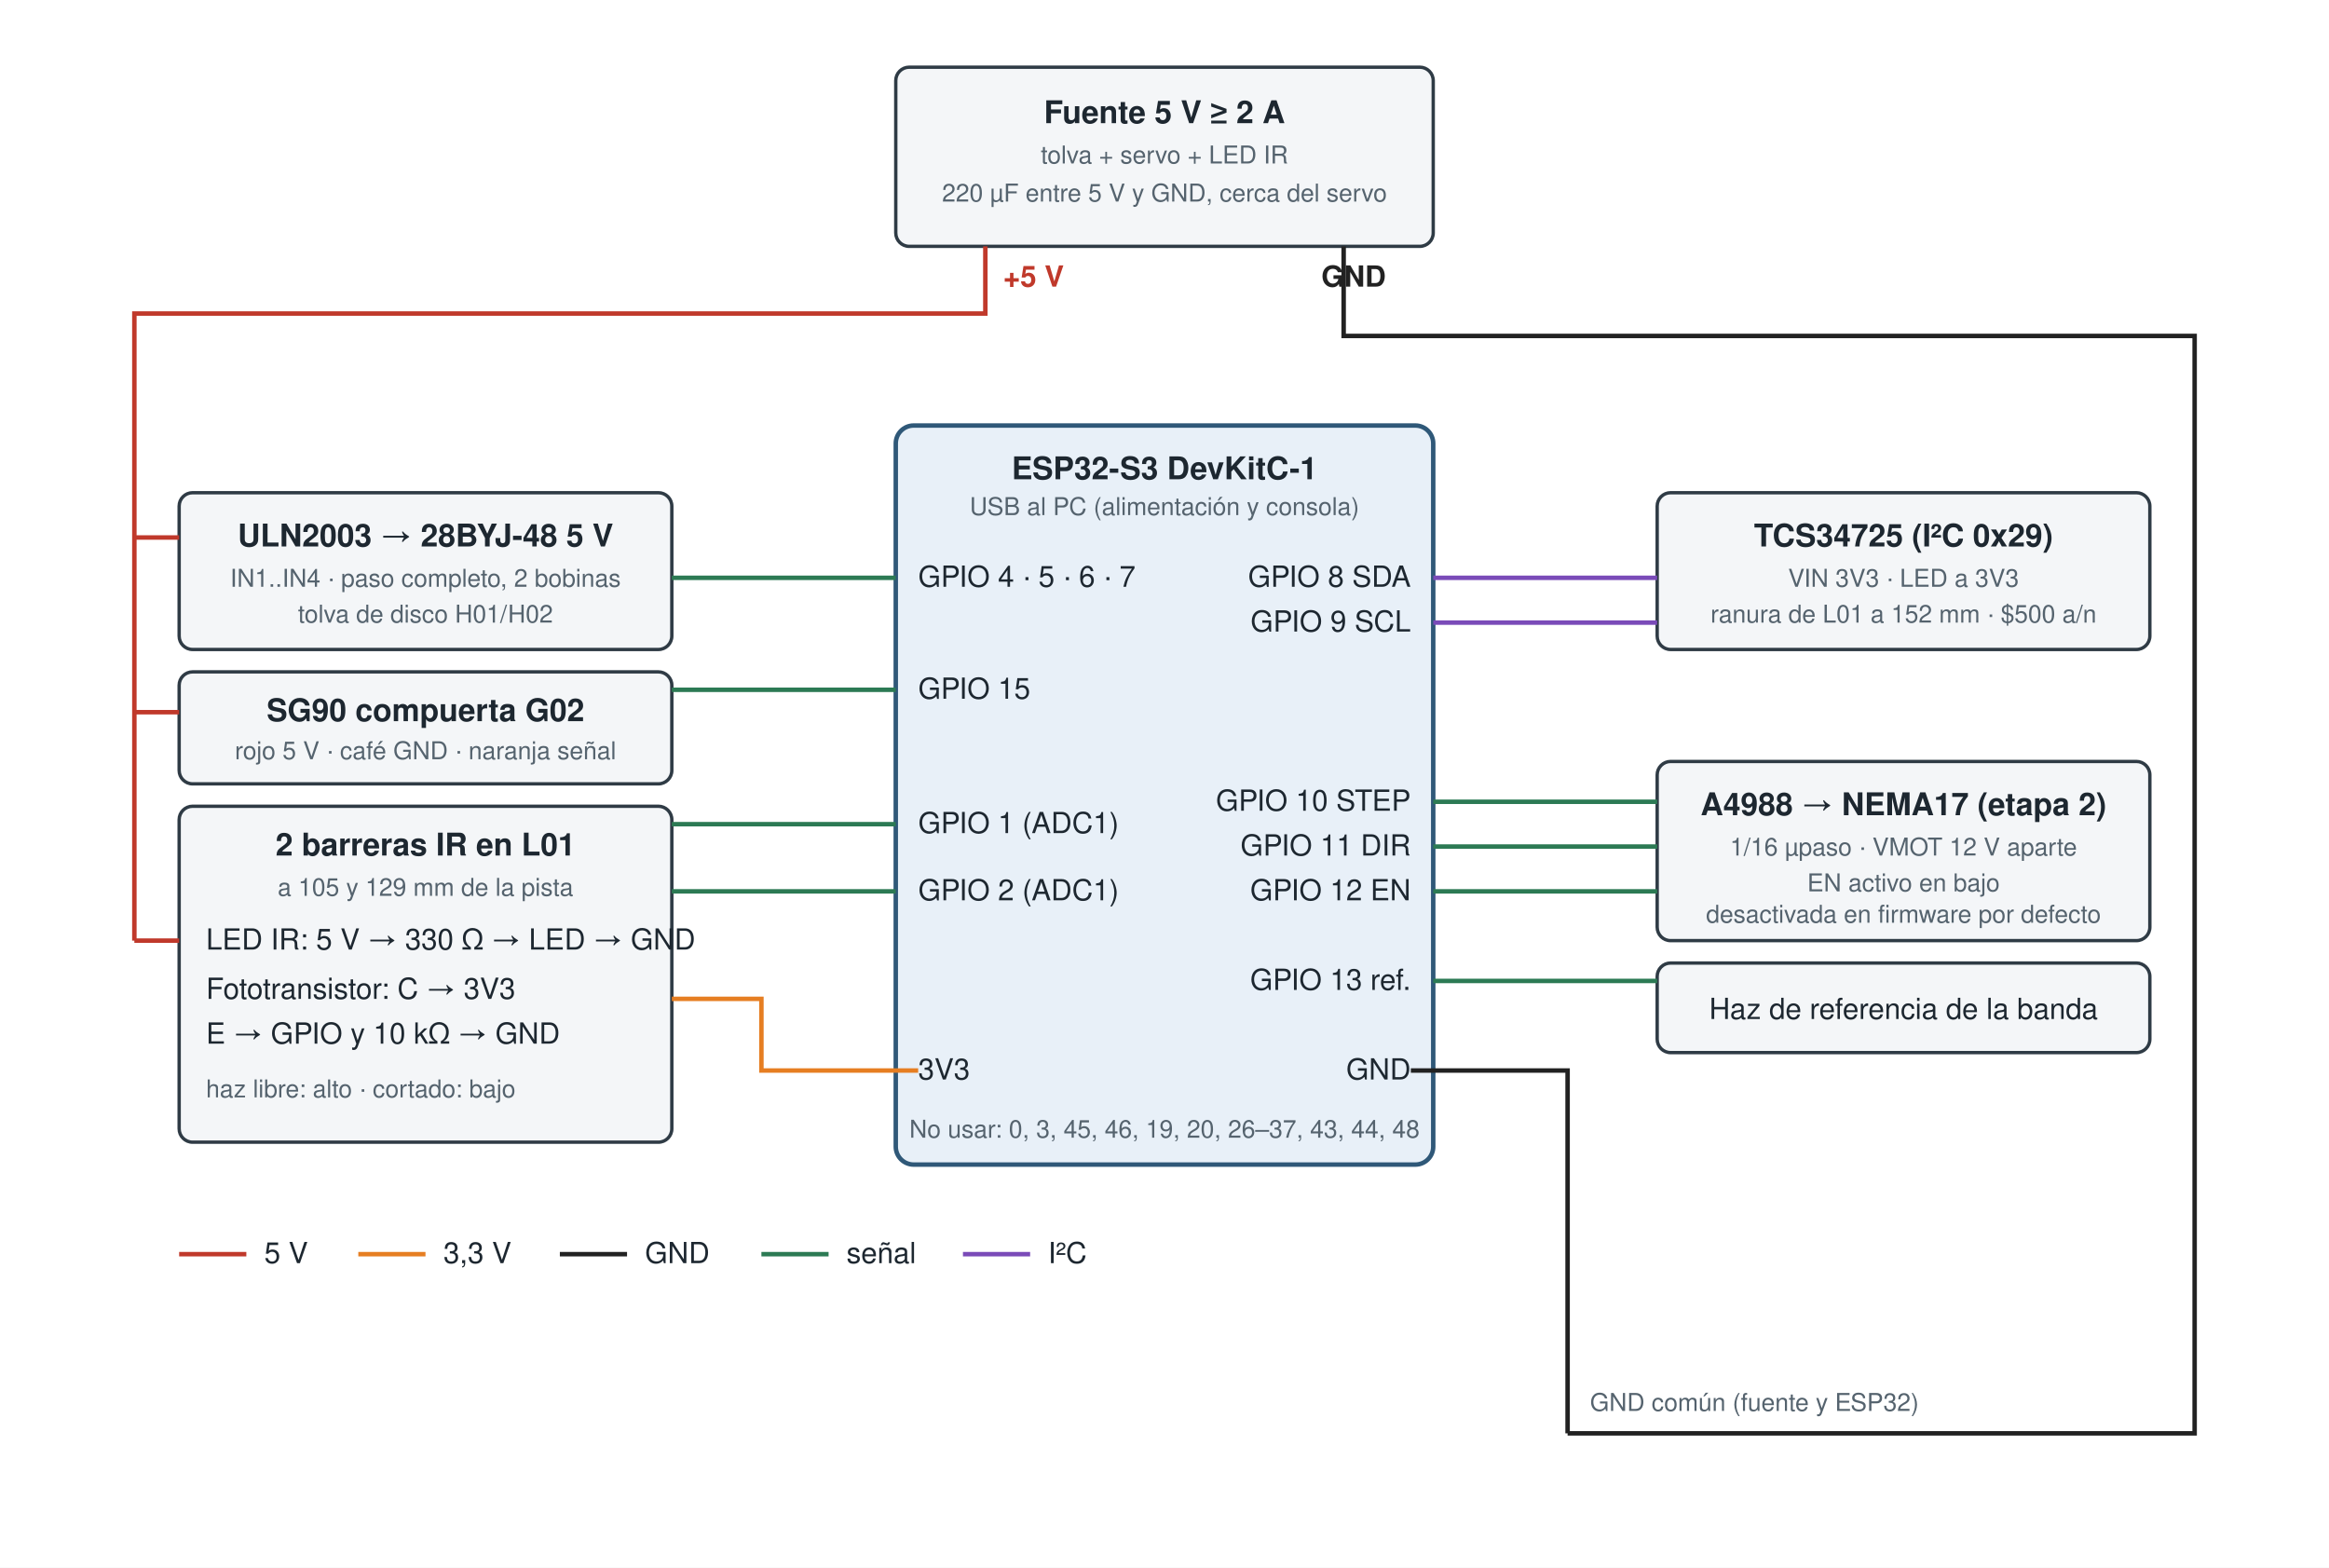
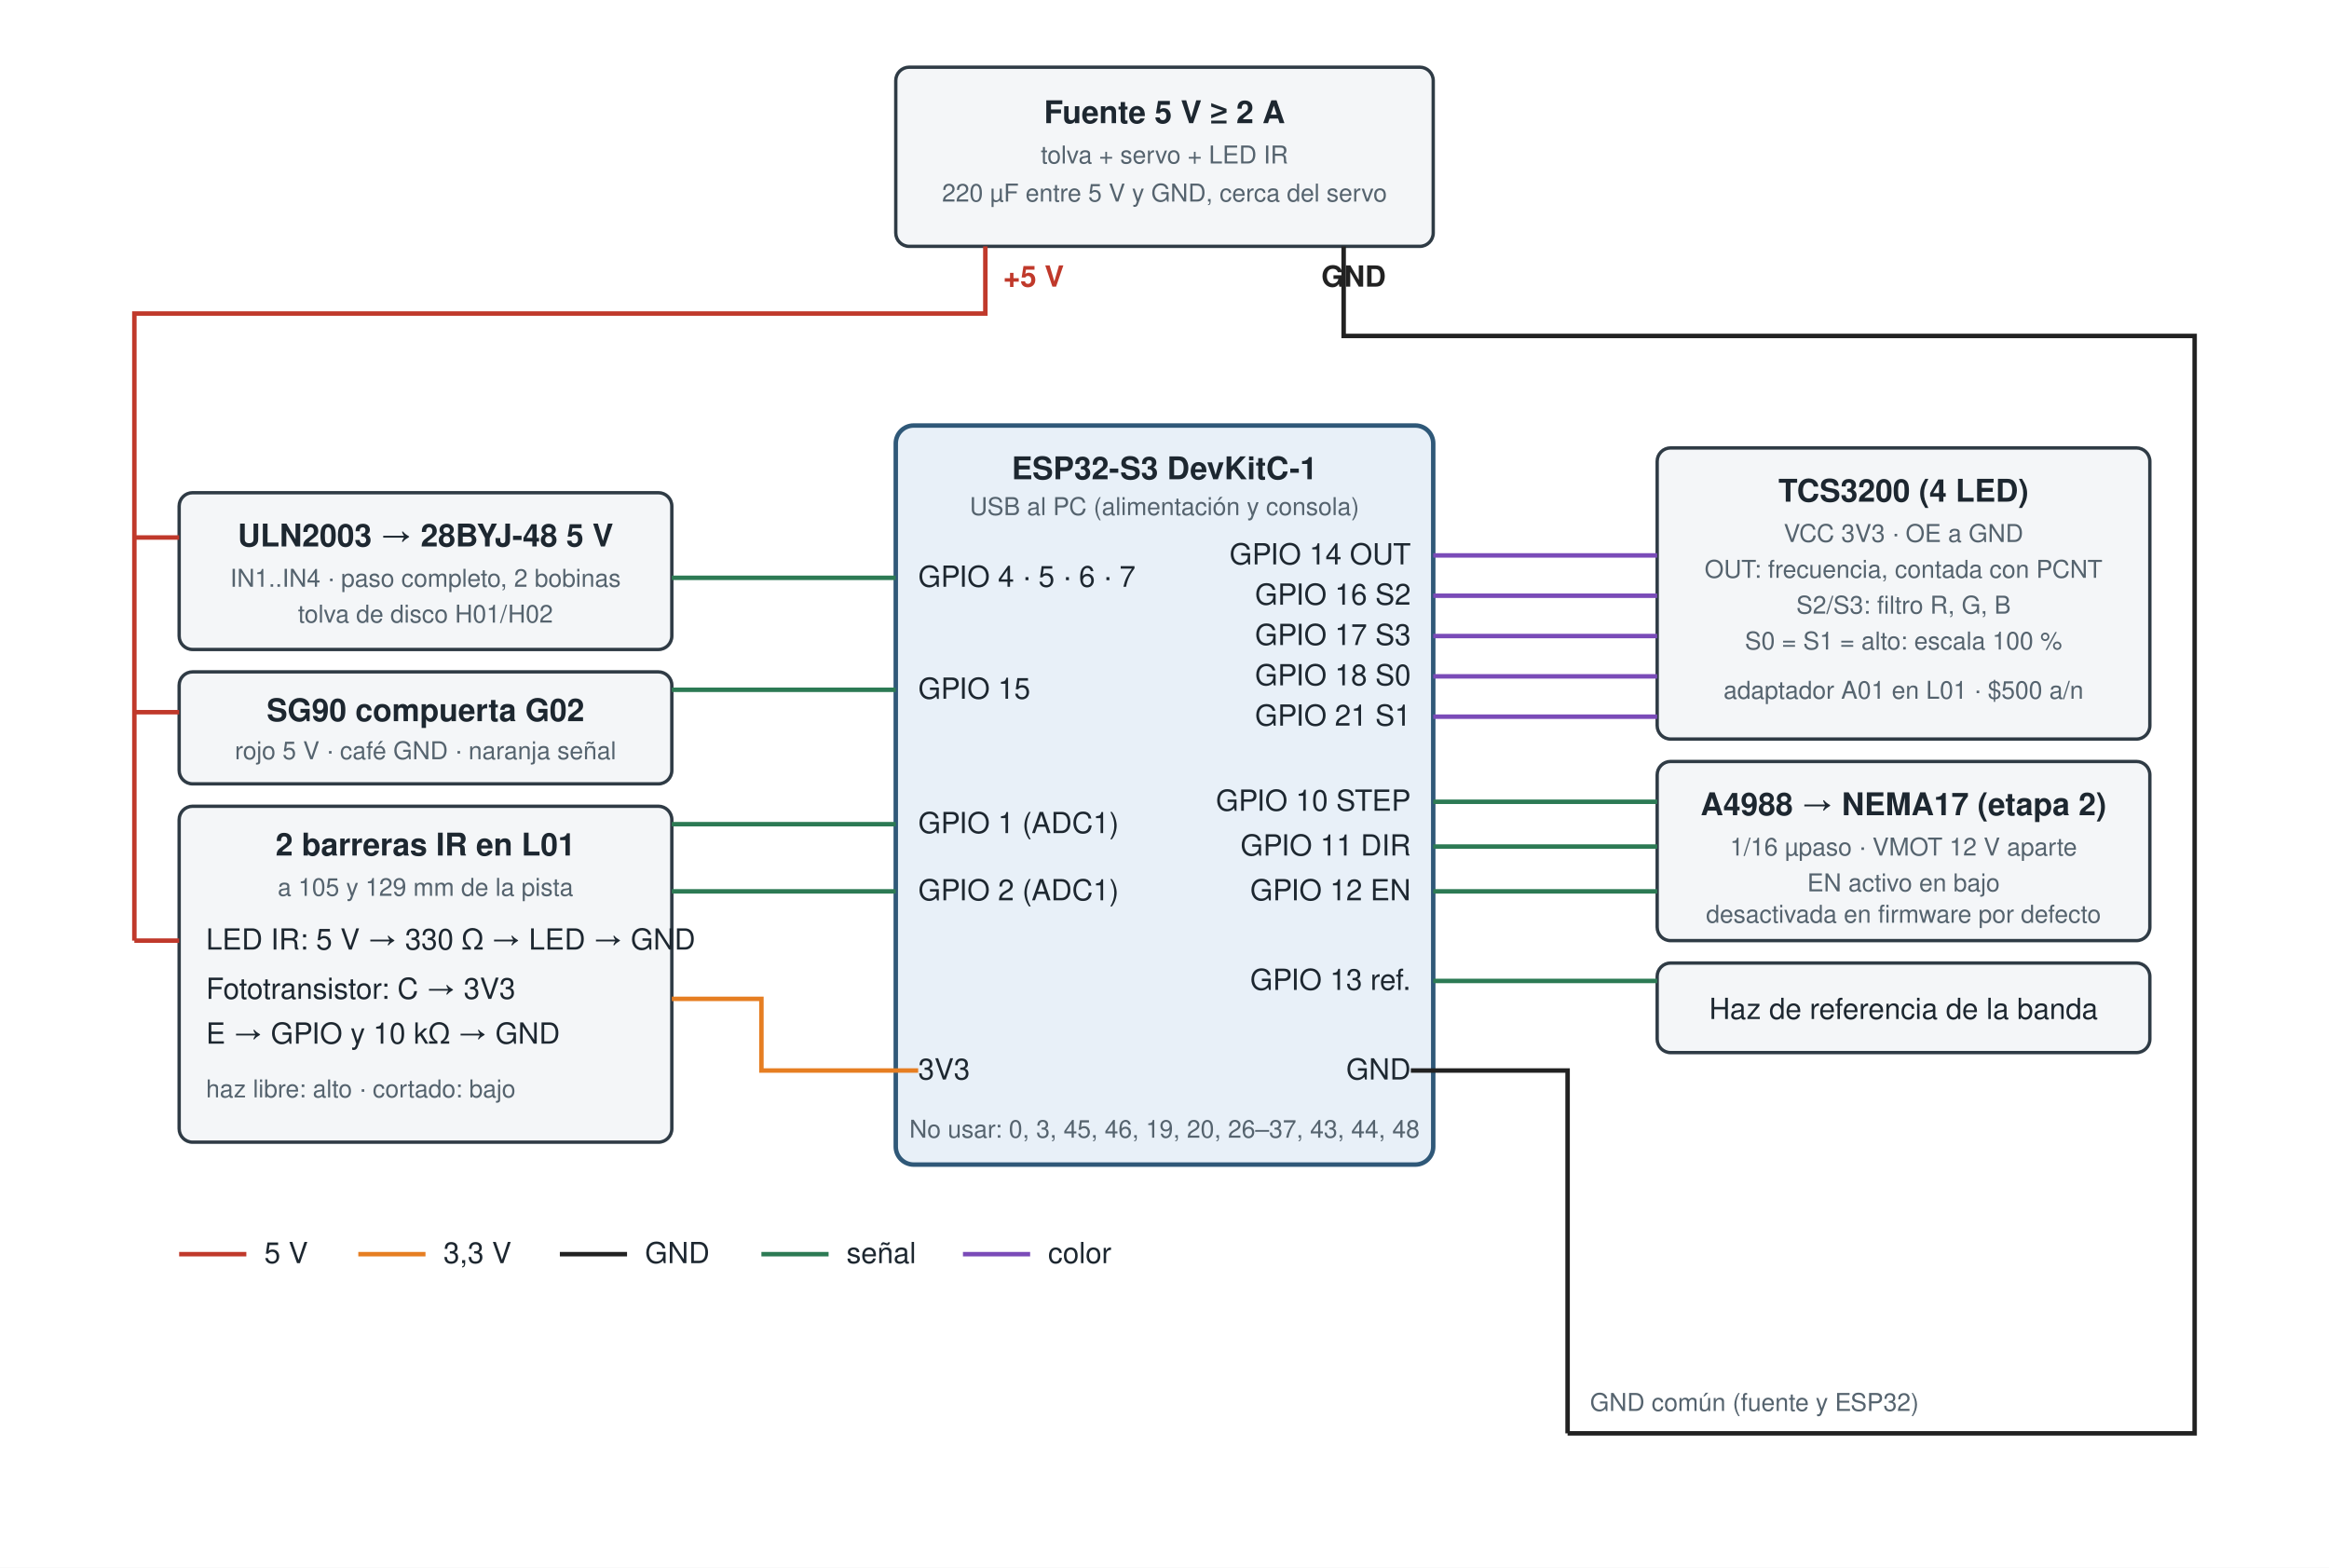
<svg xmlns="http://www.w3.org/2000/svg" viewBox="0 0 1040 700" font-family="Helvetica, Arial, sans-serif" font-size="13">
  <rect width="1040" height="700" fill="#ffffff" />
  <defs>
    <style>
      .blk{fill:#f4f6f8;stroke:#2f3b45;stroke-width:1.5}
      .mcu{fill:#e8f0f8;stroke:#2f5878;stroke-width:2}
      .pw5{stroke:#c0392b;stroke-width:2;fill:none}
      .pw3{stroke:#e67e22;stroke-width:2;fill:none}
      .gnd{stroke:#222;stroke-width:2;fill:none}
      .sig{stroke:#2c7a54;stroke-width:2;fill:none}
      .i2c{stroke:#7a4bb8;stroke-width:2;fill:none}
      .t{fill:#1d2730}
      .s{fill:#55636e;font-size:11px}
      .h{font-weight:bold;font-size:14px}
    </style>
  </defs>
  <rect class="mcu" x="400" y="190" width="240" height="330" rx="8" />
  <text class="t h" x="520" y="214" text-anchor="middle">ESP32-S3 DevKitC-1</text>
  <text class="s" x="520" y="230" text-anchor="middle">USB al PC (alimentación y consola)</text>
  <g class="t">
    <text x="410" y="262">GPIO 4 · 5 · 6 · 7</text>
    <text x="410" y="312">GPIO 15</text>
    <text x="410" y="372">GPIO 1 (ADC1)</text>
    <text x="410" y="402">GPIO 2 (ADC1)</text>
-     <text x="630" y="262" text-anchor="end">GPIO 8 SDA</text>
-     <text x="630" y="282" text-anchor="end">GPIO 9 SCL</text>
+     <text x="630" y="252" text-anchor="end">GPIO 14 OUT</text>
+     <text x="630" y="270" text-anchor="end">GPIO 16 S2</text>
+     <text x="630" y="288" text-anchor="end">GPIO 17 S3</text>
+     <text x="630" y="306" text-anchor="end">GPIO 18 S0</text>
+     <text x="630" y="324" text-anchor="end">GPIO 21 S1</text>
    <text x="630" y="362" text-anchor="end">GPIO 10 STEP</text>
    <text x="630" y="382" text-anchor="end">GPIO 11 DIR</text>
    <text x="630" y="402" text-anchor="end">GPIO 12 EN</text>
    <text x="630" y="442" text-anchor="end">GPIO 13 ref.</text>
    <text x="410" y="482">3V3</text>
    <text x="630" y="482" text-anchor="end">GND</text>
  </g>
  <text class="s" x="520" y="508" text-anchor="middle">No usar: 0, 3, 45, 46, 19, 20, 26–37, 43, 44, 48</text>
  <rect class="blk" x="400" y="30" width="240" height="80" rx="6" />
  <text class="t h" x="520" y="55" text-anchor="middle">Fuente 5 V ≥ 2 A</text>
  <text class="s" x="520" y="73" text-anchor="middle">tolva + servo + LED IR</text>
  <text class="s" x="520" y="90" text-anchor="middle">220 µF entre 5 V y GND, cerca del servo</text>
  <text x="448" y="128" fill="#c0392b" font-weight="bold">+5 V</text>
  <text x="590" y="128" fill="#222" font-weight="bold">GND</text>
  <path class="pw5" d="M440 110 V140 H60 V420" />
  <path class="gnd" d="M600 110 V150 H980 V640 H700" />
  <path class="gnd" d="M630 478 H700 V640" />
  <text class="s" x="710" y="630">GND común (fuente y ESP32)</text>
  <rect class="blk" x="80" y="220" width="220" height="70" rx="6" />
  <text class="t h" x="190" y="244" text-anchor="middle">ULN2003 → 28BYJ-48 5 V</text>
  <text class="s" x="190" y="262" text-anchor="middle">IN1..IN4 · paso completo, 2 bobinas</text>
  <text class="s" x="190" y="278" text-anchor="middle">tolva de disco H01/H02</text>
  <path class="sig" d="M300 258 H400" />
  <path class="pw5" d="M60 240 H80" />
  <rect class="blk" x="80" y="300" width="220" height="50" rx="6" />
  <text class="t h" x="190" y="322" text-anchor="middle">SG90 compuerta G02</text>
  <text class="s" x="190" y="339" text-anchor="middle">rojo 5 V · café GND · naranja señal</text>
  <path class="sig" d="M300 308 H400" />
  <path class="pw5" d="M60 318 H80" />
  <rect class="blk" x="80" y="360" width="220" height="150" rx="6" />
  <text class="t h" x="190" y="382" text-anchor="middle">2 barreras IR en L01</text>
  <text class="s" x="190" y="400" text-anchor="middle">a 105 y 129 mm de la pista</text>
  <text class="t" x="92" y="424">LED IR: 5 V → 330 Ω → LED → GND</text>
  <text class="t" x="92" y="446">Fototransistor: C → 3V3</text>
  <text class="t" x="92" y="466">E → GPIO y 10 kΩ → GND</text>
  <text class="s" x="92" y="490">haz libre: alto · cortado: bajo</text>
  <path class="sig" d="M300 368 H400" />
  <path class="sig" d="M300 398 H400" />
  <path class="pw5" d="M60 420 H80" />
  <path class="pw3" d="M410 478 H340 V446 H300" />
-   <rect class="blk" x="740" y="220" width="220" height="70" rx="6" />
-   <text class="t h" x="850" y="244" text-anchor="middle">TCS34725 (I²C 0x29)</text>
-   <text class="s" x="850" y="262" text-anchor="middle">VIN 3V3 · LED a 3V3</text>
-   <text class="s" x="850" y="278" text-anchor="middle">ranura de L01 a 152 mm · $500 a/n</text>
-   <path class="i2c" d="M640 258 H740" />
-   <path class="i2c" d="M640 278 H740" />
+   <rect class="blk" x="740" y="200" width="220" height="130" rx="6" />
+   <text class="t h" x="850" y="224" text-anchor="middle">TCS3200 (4 LED)</text>
+   <text class="s" x="850" y="242" text-anchor="middle">VCC 3V3 · OE a GND</text>
+   <text class="s" x="850" y="258" text-anchor="middle">OUT: frecuencia, contada con PCNT</text>
+   <text class="s" x="850" y="274" text-anchor="middle">S2/S3: filtro R, G, B</text>
+   <text class="s" x="850" y="290" text-anchor="middle">S0 = S1 = alto: escala 100 %</text>
+   <text class="s" x="850" y="312" text-anchor="middle">adaptador A01 en L01 · $500 a/n</text>
+   <path class="i2c" d="M640 248 H740" />
+   <path class="i2c" d="M640 266 H740" />
+   <path class="i2c" d="M640 284 H740" />
+   <path class="i2c" d="M640 302 H740" />
+   <path class="i2c" d="M640 320 H740" />
  <rect class="blk" x="740" y="340" width="220" height="80" rx="6" />
  <text class="t h" x="850" y="364" text-anchor="middle">A4988 → NEMA17 (etapa 2)</text>
  <text class="s" x="850" y="382" text-anchor="middle">1/16 µpaso · VMOT 12 V aparte</text>
  <text class="s" x="850" y="398" text-anchor="middle">EN activo en bajo</text>
  <text class="s" x="850" y="412" text-anchor="middle">desactivada en firmware por defecto</text>
  <path class="sig" d="M640 358 H740" />
  <path class="sig" d="M640 378 H740" />
  <path class="sig" d="M640 398 H740" />
  <rect class="blk" x="740" y="430" width="220" height="40" rx="6" />
  <text class="t" x="850" y="455" text-anchor="middle">Haz de referencia de la banda</text>
  <path class="sig" d="M640 438 H740" />
  <g transform="translate(80,560)">
    <path class="pw5" d="M0 0 H30" />
    <text class="t" x="38" y="4">5 V</text>
    <path class="pw3" d="M80 0 H110" />
    <text class="t" x="118" y="4">3,3 V</text>
    <path class="gnd" d="M170 0 H200" />
    <text class="t" x="208" y="4">GND</text>
    <path class="sig" d="M260 0 H290" />
    <text class="t" x="298" y="4">señal</text>
    <path class="i2c" d="M350 0 H380" />
-     <text class="t" x="388" y="4">I²C</text>
+     <text class="t" x="388" y="4">color</text>
  </g>
</svg>
